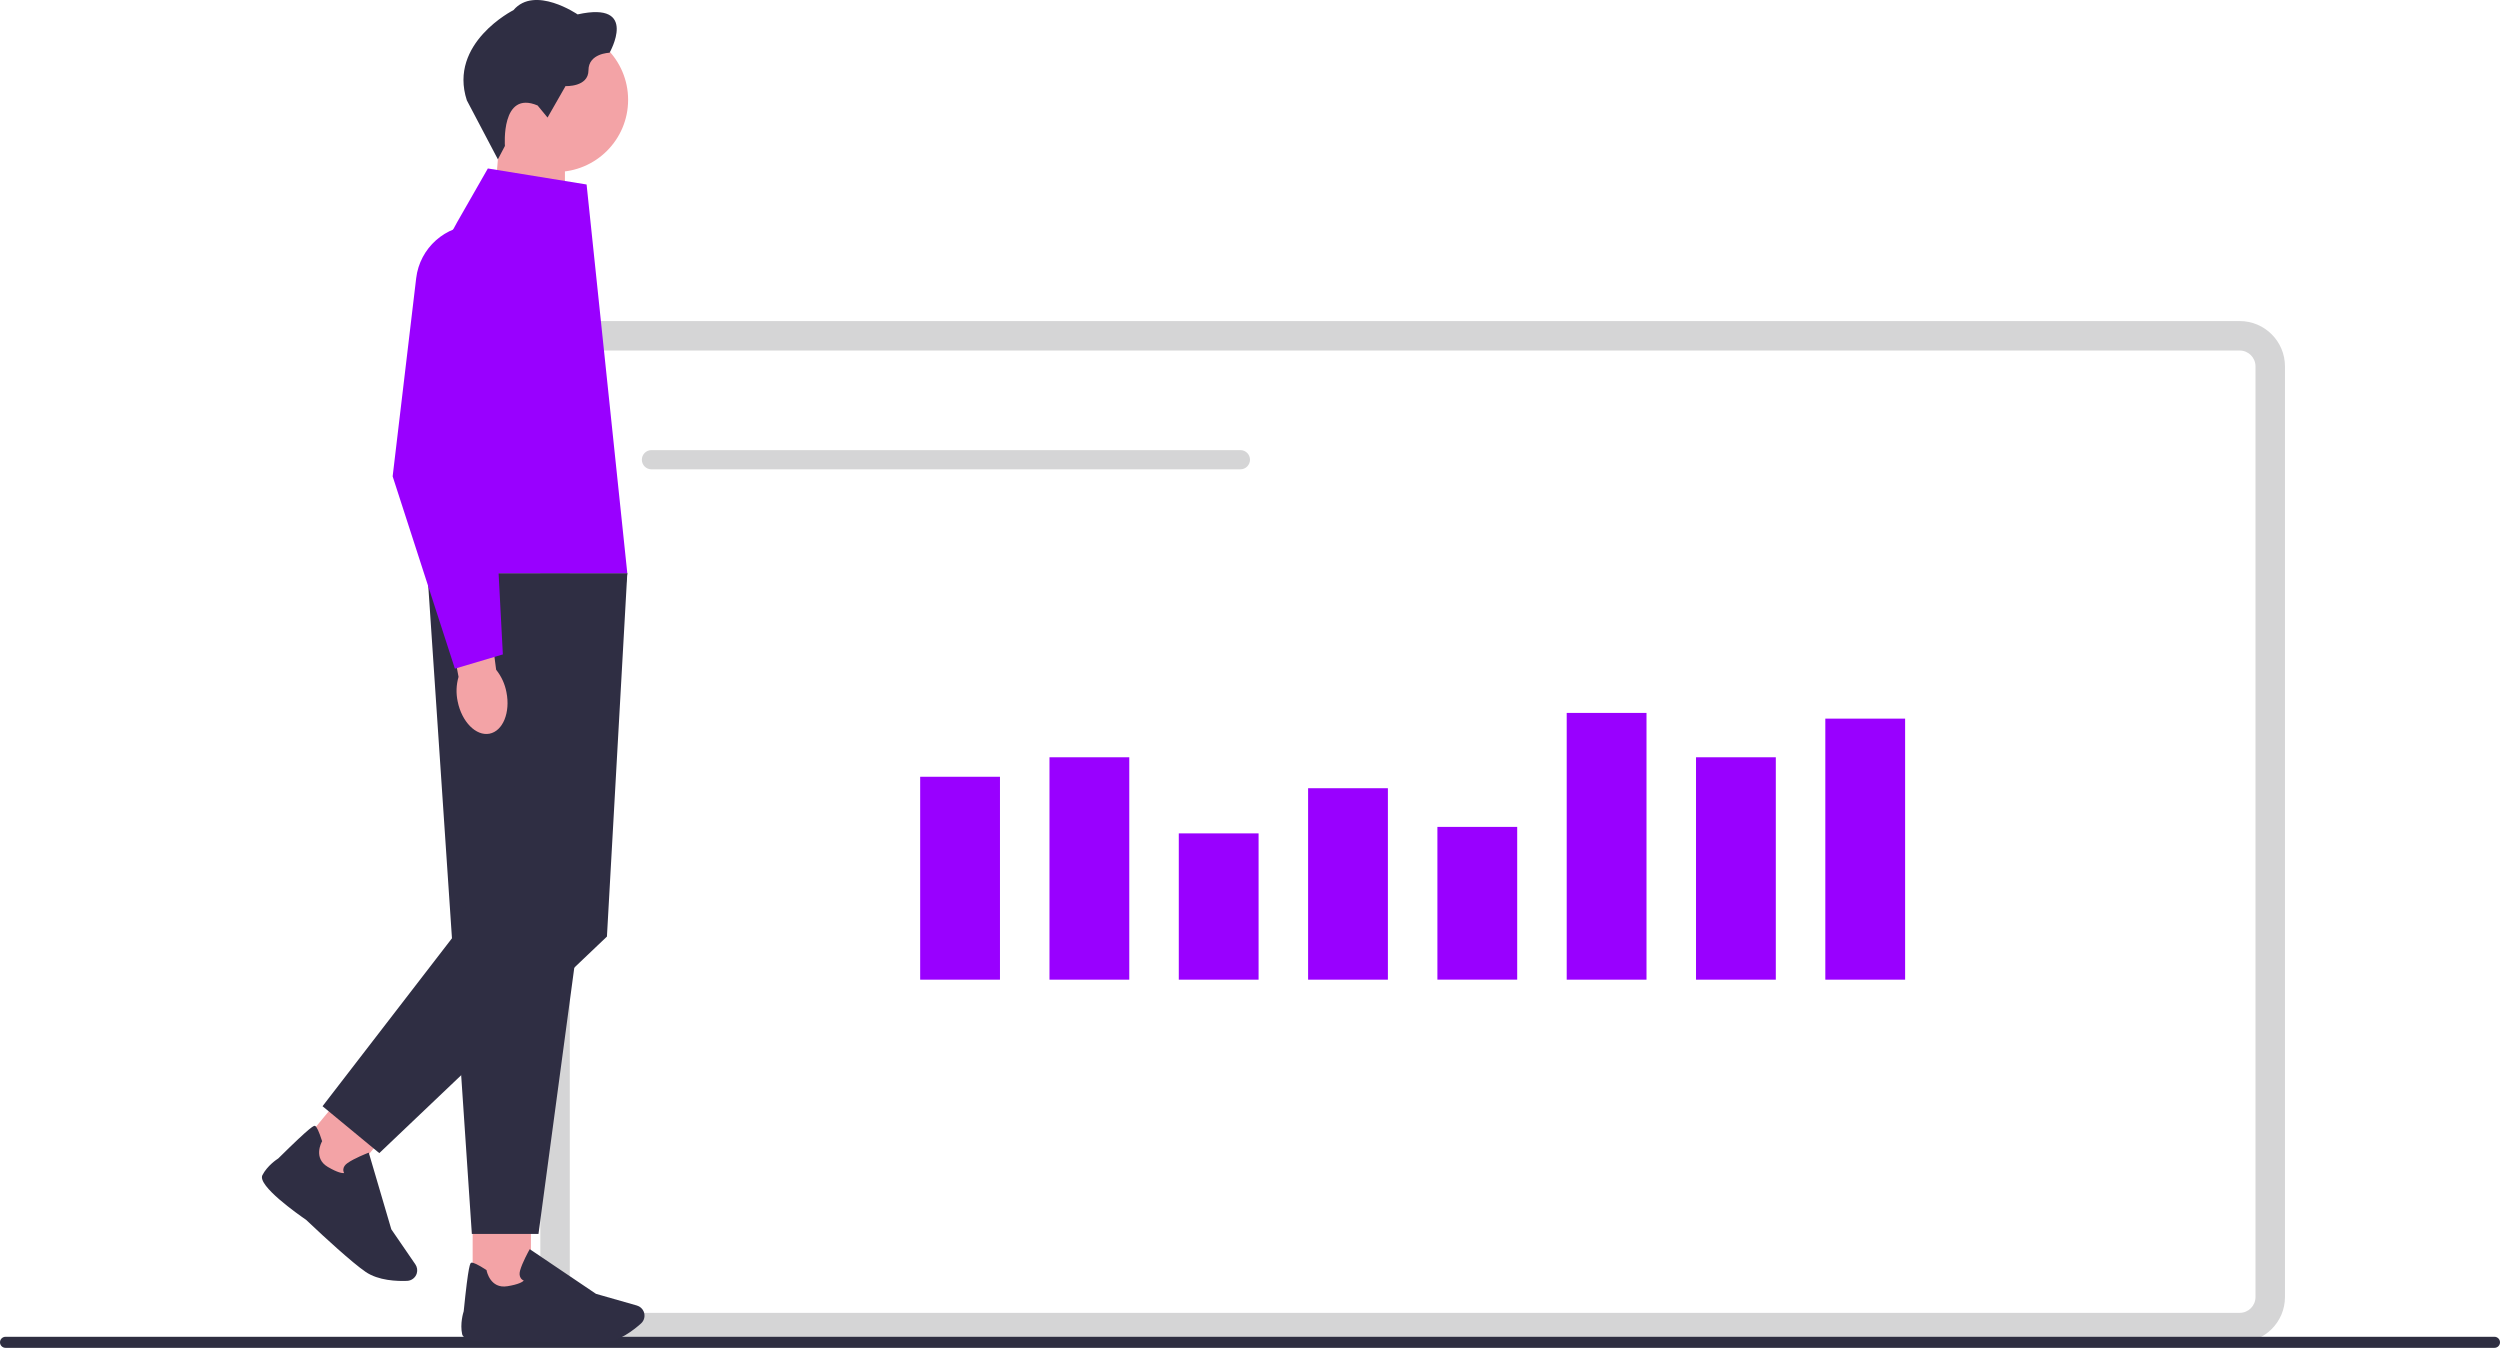
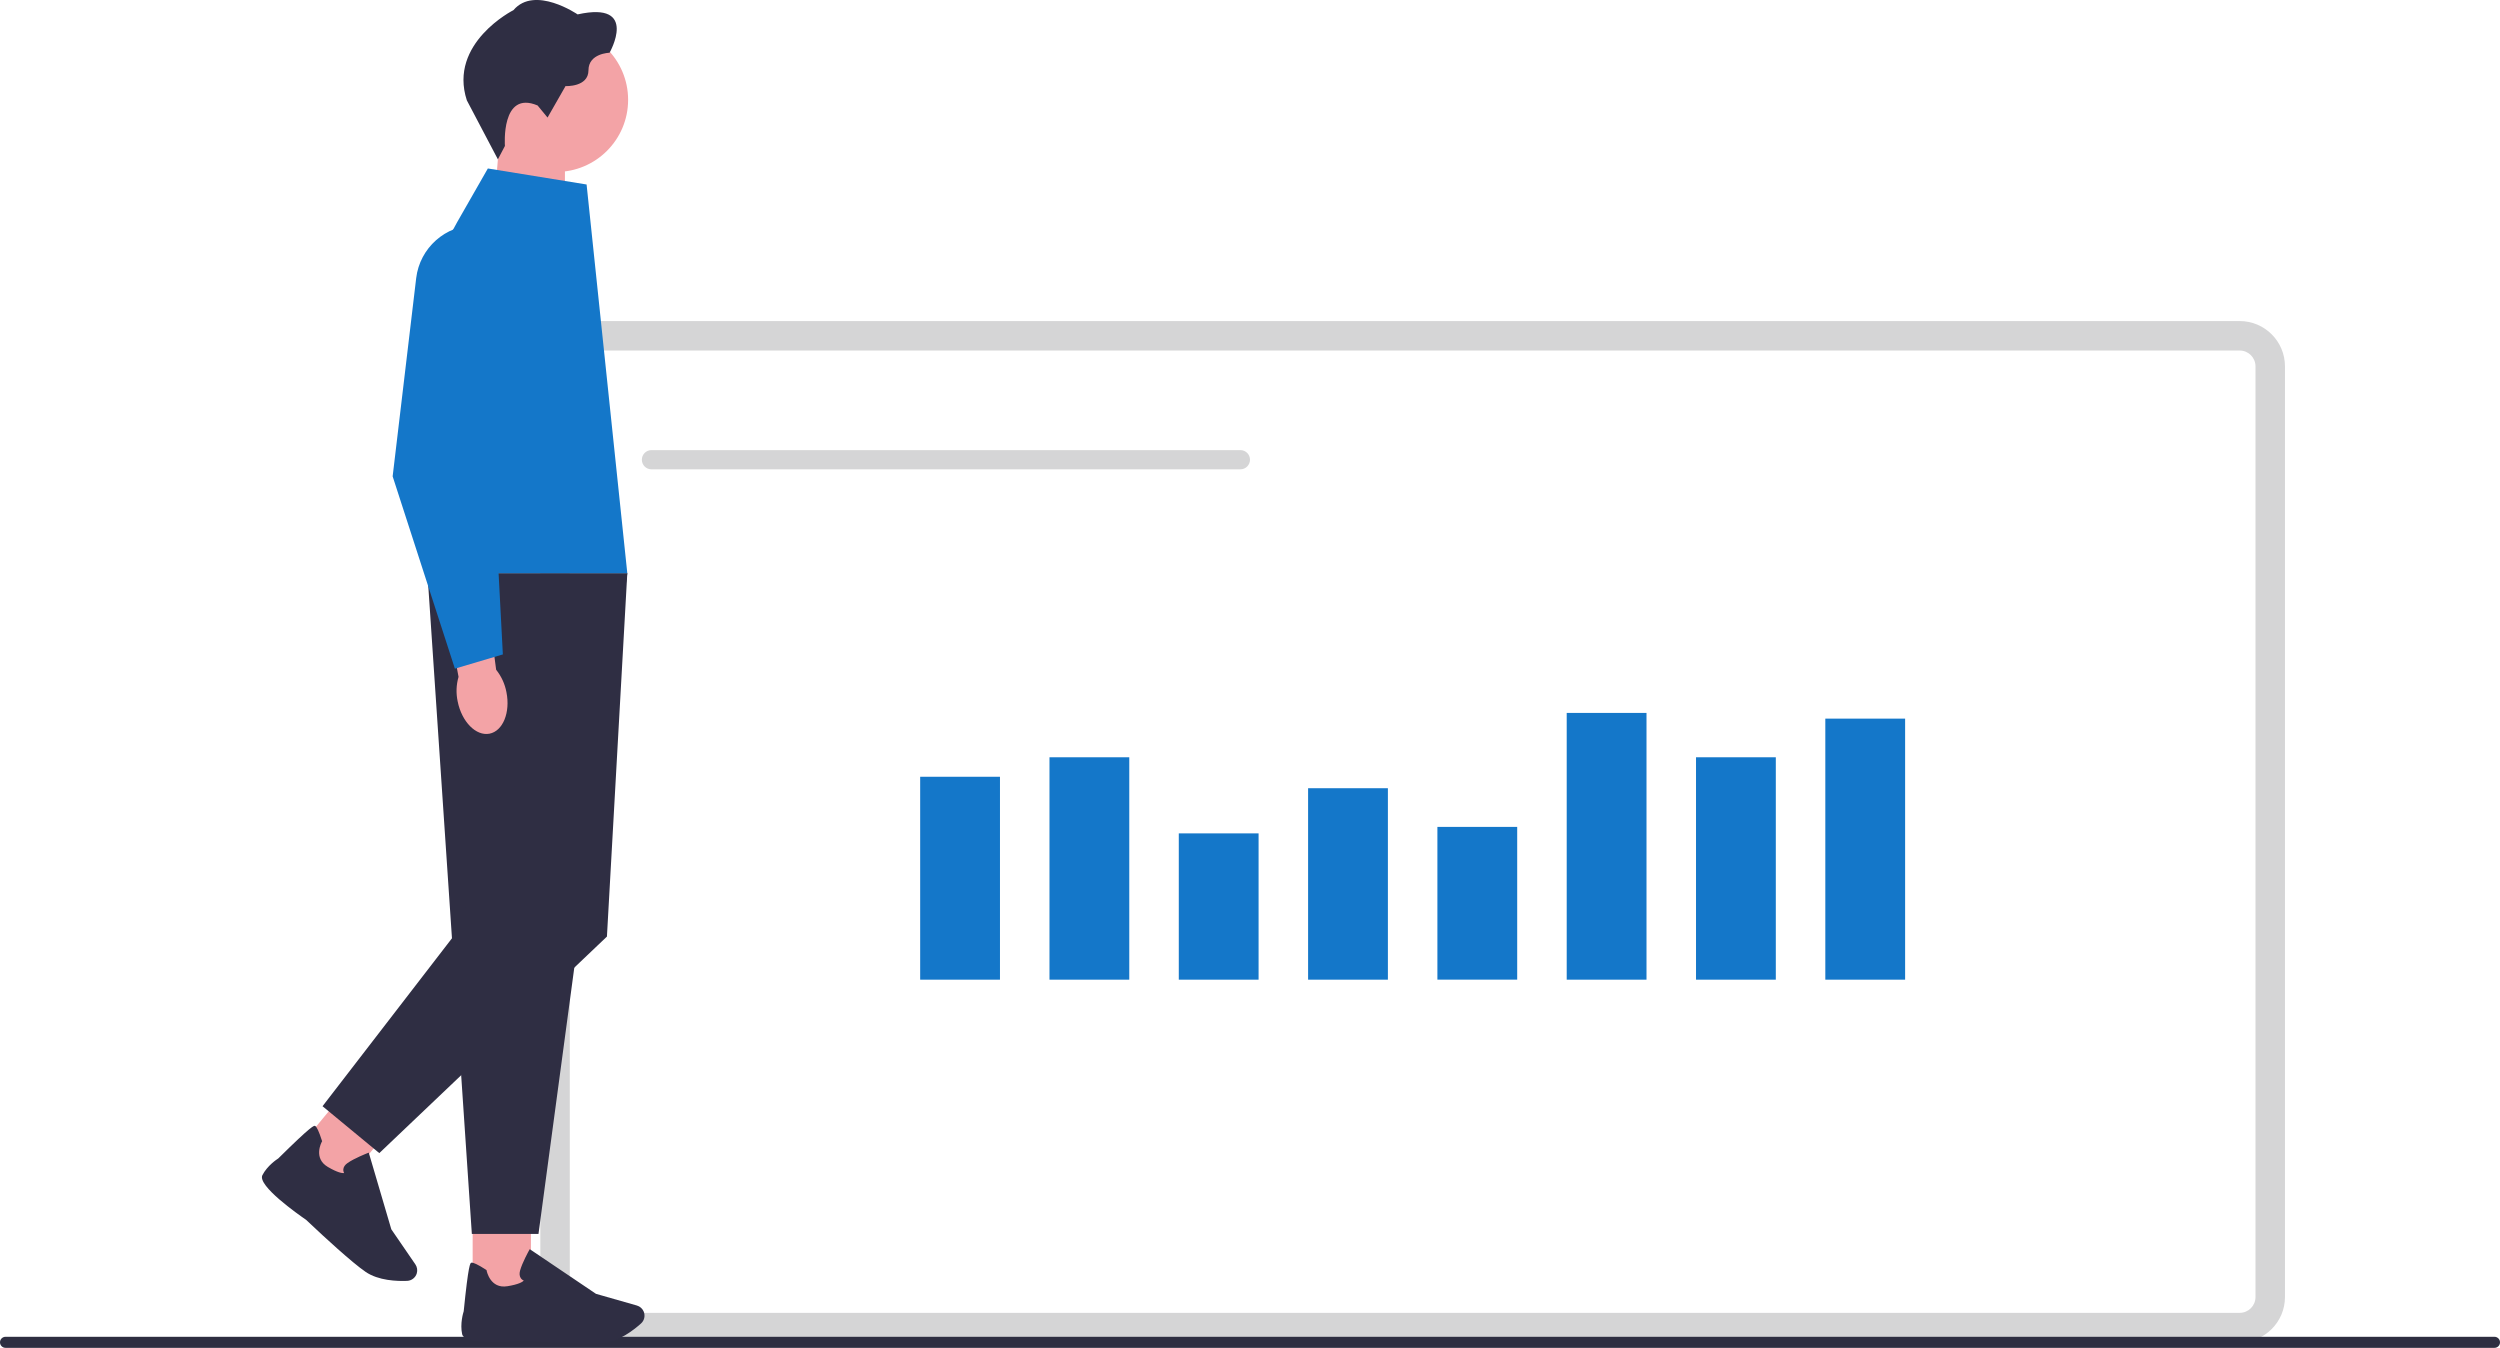
<svg xmlns="http://www.w3.org/2000/svg" width="678.62" height="365.87" viewBox="0 0 678.62 365.87">
  <path d="m607.96,364.37H158.96c-6.78,0-12.29-5.51-12.29-12.29V99.44c0-6.78,5.51-12.29,12.29-12.29h449c6.78,0,12.29,5.51,12.29,12.29v252.64c0,6.78-5.51,12.29-12.29,12.29h0ZM158.96,95.15c-2.37,0-4.29,1.92-4.29,4.29v252.64c0,2.37,1.92,4.29,4.29,4.29h449c2.37,0,4.29-1.92,4.29-4.29V99.44c0-2.37-1.92-4.29-4.29-4.29H158.96Z" fill="#d5d5d6" stroke-width="0" />
-   <rect x="249.78" y="210.85" width="21.66" height="55.08" fill="#9900ff" stroke-width="0" />
-   <rect x="284.88" y="205.56" width="21.66" height="60.37" fill="#9900ff" stroke-width="0" />
-   <rect x="319.98" y="226.22" width="21.66" height="39.71" fill="#9900ff" stroke-width="0" />
-   <rect x="355.08" y="213.96" width="21.66" height="51.97" fill="#9900ff" stroke-width="0" />
-   <rect x="390.18" y="224.46" width="21.66" height="41.46" fill="#9900ff" stroke-width="0" />
-   <rect x="425.28" y="193.52" width="21.66" height="72.41" fill="#9900ff" stroke-width="0" />
-   <rect x="460.38" y="205.56" width="21.66" height="60.37" fill="#9900ff" stroke-width="0" />
-   <rect x="495.48" y="195.07" width="21.66" height="70.86" fill="#9900ff" stroke-width="0" />
+   <rect x="249.78" y="210.85" width="21.66" height="55.08" fill="#1477C9" stroke-width="0" />
+   <rect x="284.88" y="205.56" width="21.66" height="60.37" fill="#1477C9" stroke-width="0" />
+   <rect x="319.98" y="226.22" width="21.66" height="39.71" fill="#1477C9" stroke-width="0" />
+   <rect x="355.08" y="213.96" width="21.66" height="51.97" fill="#1477C9" stroke-width="0" />
+   <rect x="390.18" y="224.46" width="21.66" height="41.46" fill="#1477C9" stroke-width="0" />
+   <rect x="425.28" y="193.52" width="21.66" height="72.41" fill="#1477C9" stroke-width="0" />
+   <rect x="460.38" y="205.56" width="21.66" height="60.37" fill="#1477C9" stroke-width="0" />
+   <rect x="495.48" y="195.07" width="21.66" height="70.86" fill="#1477C9" stroke-width="0" />
  <path d="m176.84,122.18h159.86c1.44,0,2.61,1.17,2.61,2.61h0c0,1.44-1.17,2.61-2.61,2.61h-159.86c-1.44,0-2.61-1.17-2.61-2.61h0c0-1.44,1.17-2.61,2.61-2.61h0Z" fill="#d5d5d6" stroke-width="0" />
  <path d="m678.62,364.37c0,.83-.67,1.5-1.5,1.5H1.5c-.83,0-1.5-.67-1.5-1.5s.67-1.5,1.5-1.5h675.62c.83,0,1.5.67,1.5,1.5Z" fill="#2e2e41" stroke-width="0" />
  <polygon points="133.7 60.68 153.35 67.14 153.35 38.85 135.52 38.85 133.7 60.68" fill="#f3a3a6" stroke-width="0" />
  <circle cx="150.92" cy="27.1" r="19.58" fill="#f3a3a6" stroke-width="0" />
  <path d="m145.93,28.63l2.7,3.28,4.88-8.54s6.23.32,6.23-4.3,5.72-4.75,5.72-4.75c0,0,8.09-14.13-8.67-10.41,0,0-11.63-7.97-17.41-1.16,0,0-17.73,8.93-12.66,24.48l8.43,16.02,1.91-3.63s-1.16-15.23,8.87-10.99Z" fill="#2f2e43" stroke-width="0" />
  <rect x="128.3" y="328.67" width="15.82" height="22.44" fill="#f3a3a6" stroke-width="0" />
  <path d="m142.37,363.96c-2.71.25-16.24,1.31-16.92-1.79-.62-2.85.29-5.83.42-6.23,1.3-12.94,1.78-13.09,2.07-13.18.46-.13,1.81.5,3.99,1.91l.14.09.03.16c.04.2,1.01,4.95,5.59,4.23,3.14-.5,4.16-1.19,4.49-1.53-.27-.12-.6-.33-.83-.7-.34-.53-.4-1.21-.18-2.02.59-2.15,2.36-5.33,2.43-5.46l.2-.36,17.98,12.13,11.1,3.17c.84.24,1.51.84,1.85,1.64h0c.47,1.12.18,2.42-.72,3.23-2.02,1.81-6.02,4.92-10.23,5.3-1.12.1-2.6.14-4.26.14-6.95,0-17.08-.72-17.16-.73h0Z" fill="#2f2e43" stroke-width="0" />
  <rect x="82.49" y="300.76" width="22.44" height="15.82" transform="translate(-203.86 184.12) rotate(-50.4)" fill="#f3a3a6" stroke-width="0" />
  <path d="m83.13,331.15c-2.24-1.54-13.35-9.34-11.9-12.16,1.34-2.59,3.94-4.3,4.3-4.53,9.25-9.14,9.72-8.95,10-8.83.44.19,1.07,1.54,1.86,4.01l.05.15-.08.14c-.1.18-2.38,4.46,1.61,6.82,2.74,1.62,3.97,1.73,4.43,1.68-.13-.26-.25-.64-.2-1.07.07-.62.46-1.19,1.16-1.67,1.83-1.28,5.21-2.6,5.36-2.66l.38-.15,6.12,20.81,6.53,9.52c.49.72.63,1.61.38,2.45h0c-.35,1.16-1.4,1.98-2.62,2.03-2.71.11-7.77-.05-11.26-2.44-.92-.63-2.09-1.54-3.37-2.6-5.35-4.43-12.7-11.44-12.76-11.5h.01Z" fill="#2f2e43" stroke-width="0" />
  <path d="m170.28,155.58h-54.26l12.06,179.36h18.09l24.12-179.36h0Z" fill="#2f2e43" stroke-width="0" />
  <polygon points="159.23 165.46 170.28 155.58 164.75 254.23 102.96 313.01 87.55 300.28 123.56 253.56 159.23 165.46" fill="#2f2e43" stroke-width="0" />
-   <path d="m159.23,50.08l-26.8-4.35-8.32,14.55c-10.58,18.5-14.89,39.92-12.3,61.07l4.21,34.25h54.26l-11.05-105.51h0Z" fill="#9900ff" stroke-width="0" />
+   <path d="m159.23,50.08l-26.8-4.35-8.32,14.55c-10.58,18.5-14.89,39.92-12.3,61.07l4.21,34.25h54.26l-11.05-105.51h0Z" fill="#1477C9" stroke-width="0" />
  <path id="uuid-b665f492-9b4b-4e5e-8d83-e9db200bf715-44-335" d="m137.47,187.88c1.11,5.53-.96,10.58-4.61,11.28-3.66.69-7.52-3.23-8.63-8.77-.47-2.21-.39-4.49.24-6.66l-4.4-23.51,11.5-1.79,3.11,23.37c1.42,1.79,2.38,3.87,2.79,6.09h0Z" fill="#f3a3a6" stroke-width="0" />
-   <path d="m123.48,181.51l-16.89-52.18v-.08l6.38-53.73c.98-8.23,7.96-14.43,16.24-14.43,5.07,0,9.77,2.29,12.89,6.29s4.21,9.11,2.98,14.04l-11.27,45.07,2.69,51.15-13.03,3.87h.01Z" fill="#9900ff" stroke-width="0" />
+   <path d="m123.48,181.51l-16.89-52.18v-.08l6.38-53.73c.98-8.23,7.96-14.43,16.24-14.43,5.07,0,9.77,2.29,12.89,6.29s4.21,9.11,2.98,14.04l-11.27,45.07,2.69,51.15-13.03,3.87h.01Z" fill="#1477C9" stroke-width="0" />
</svg>
